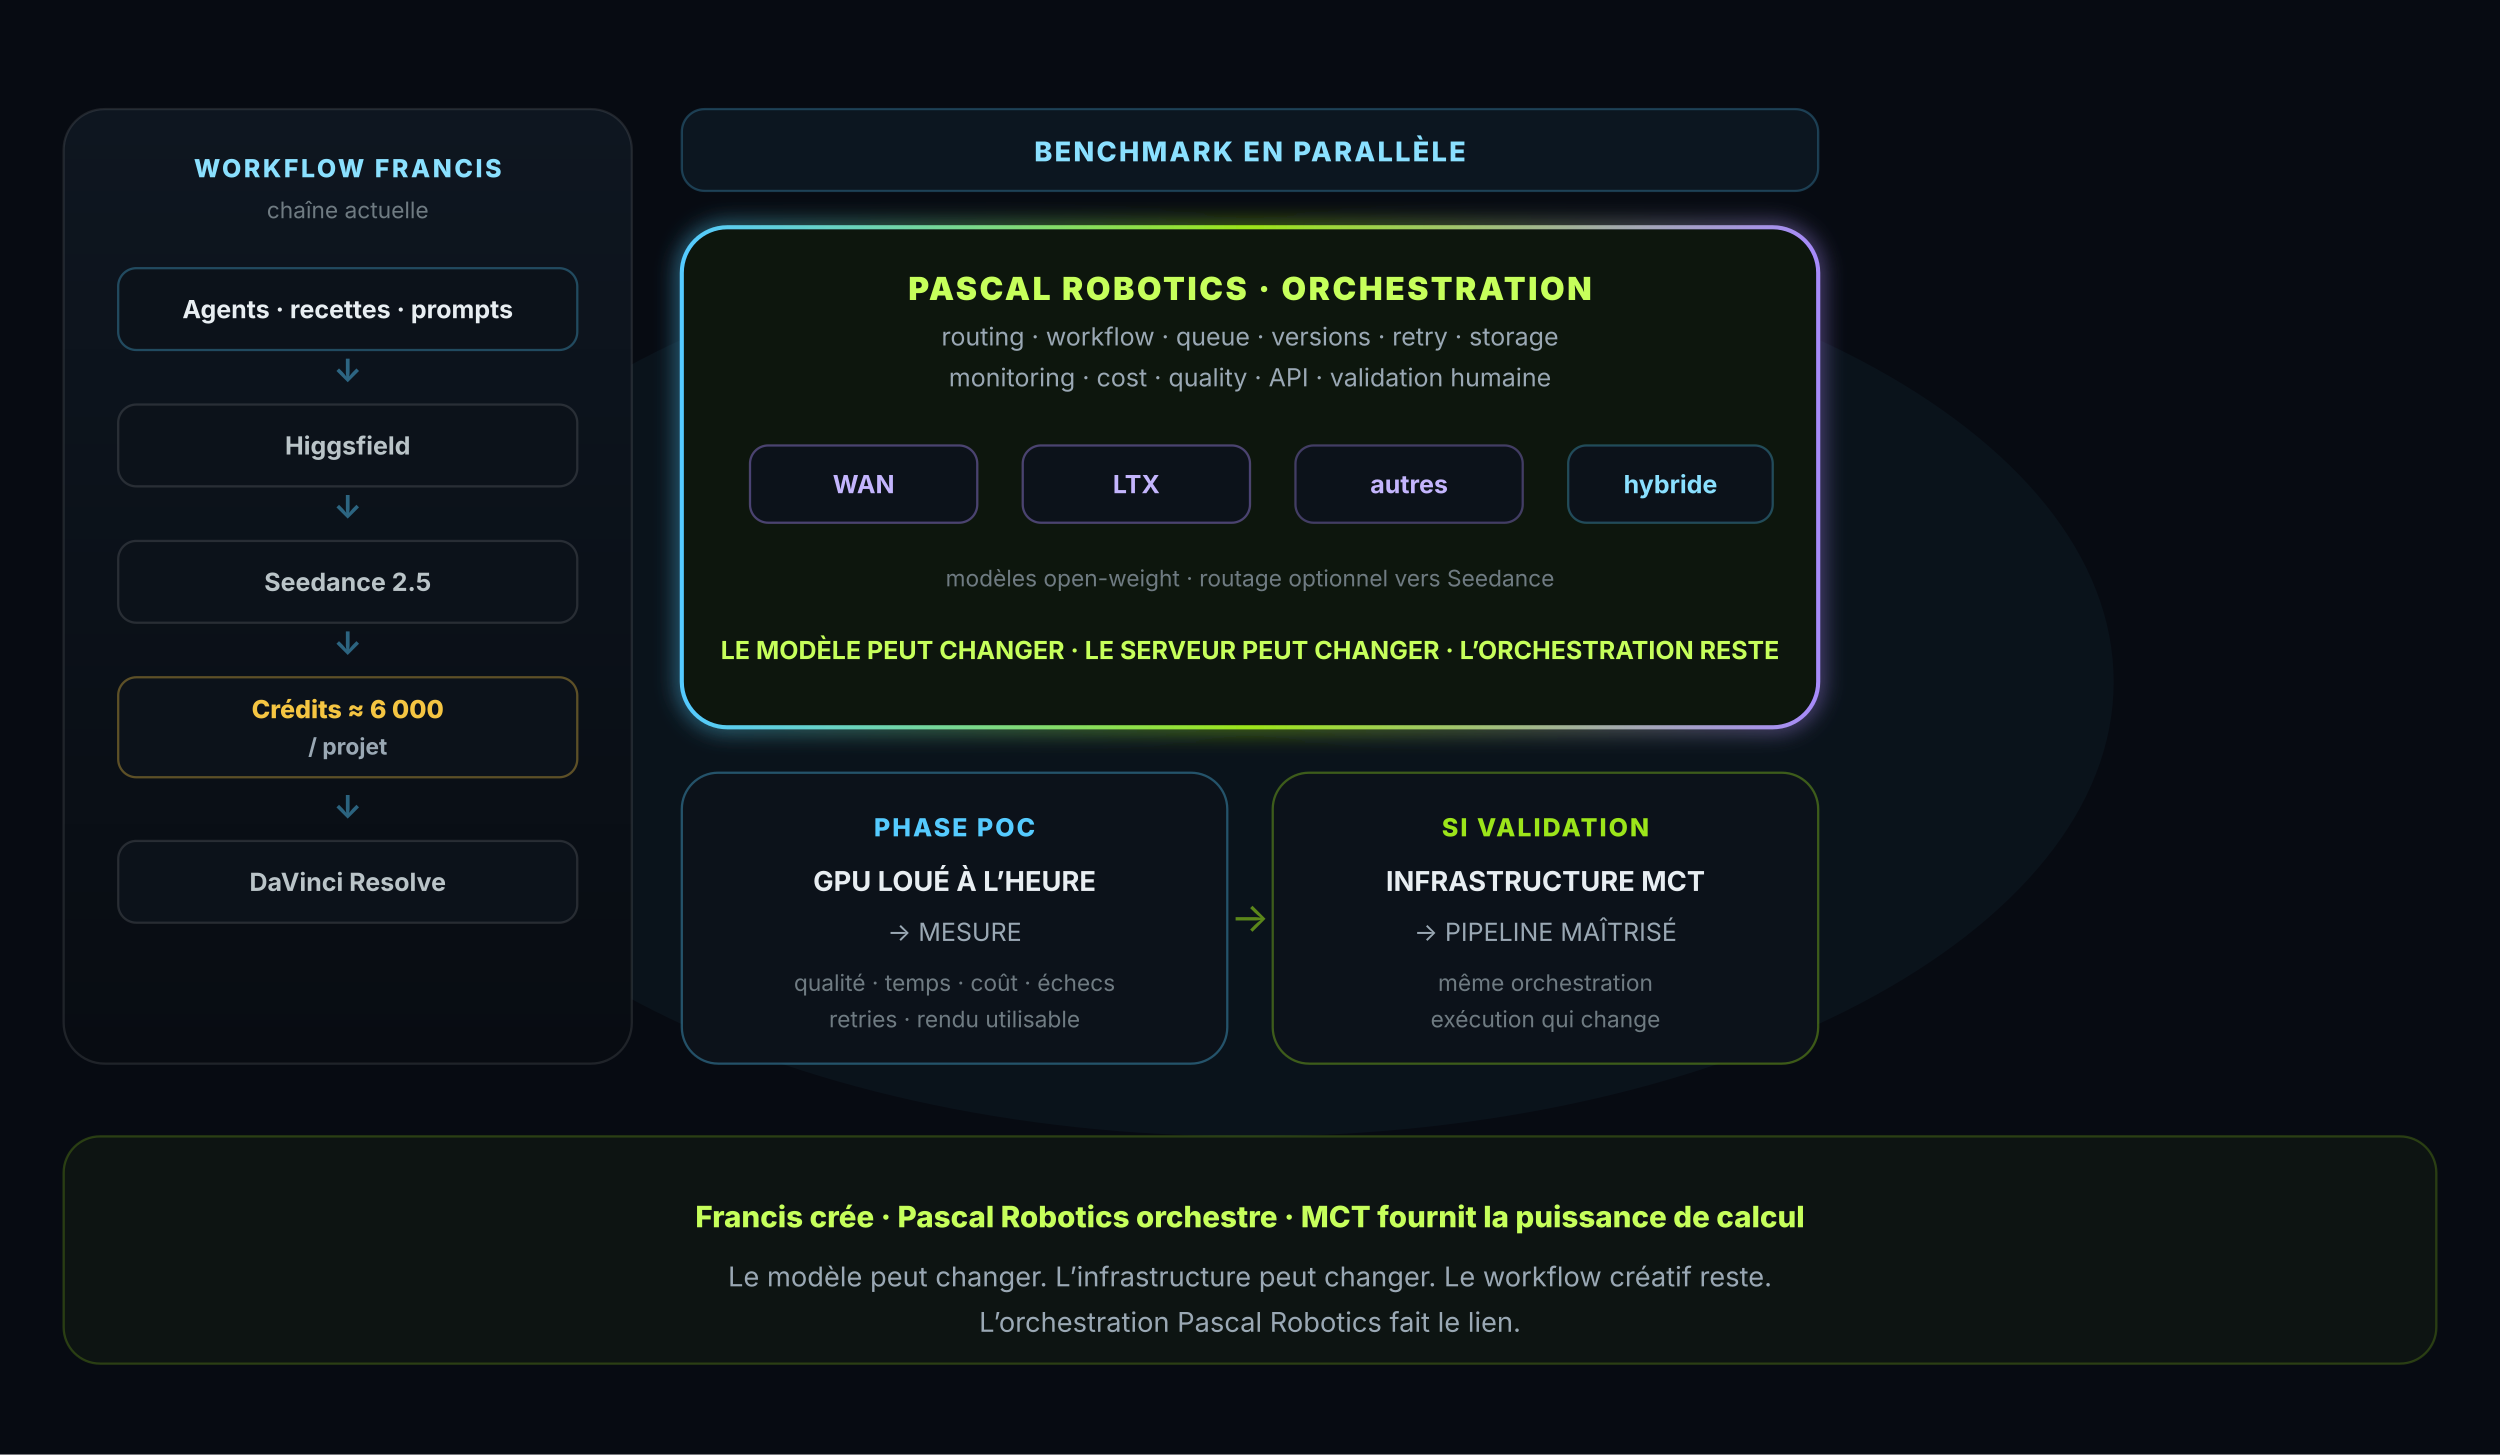
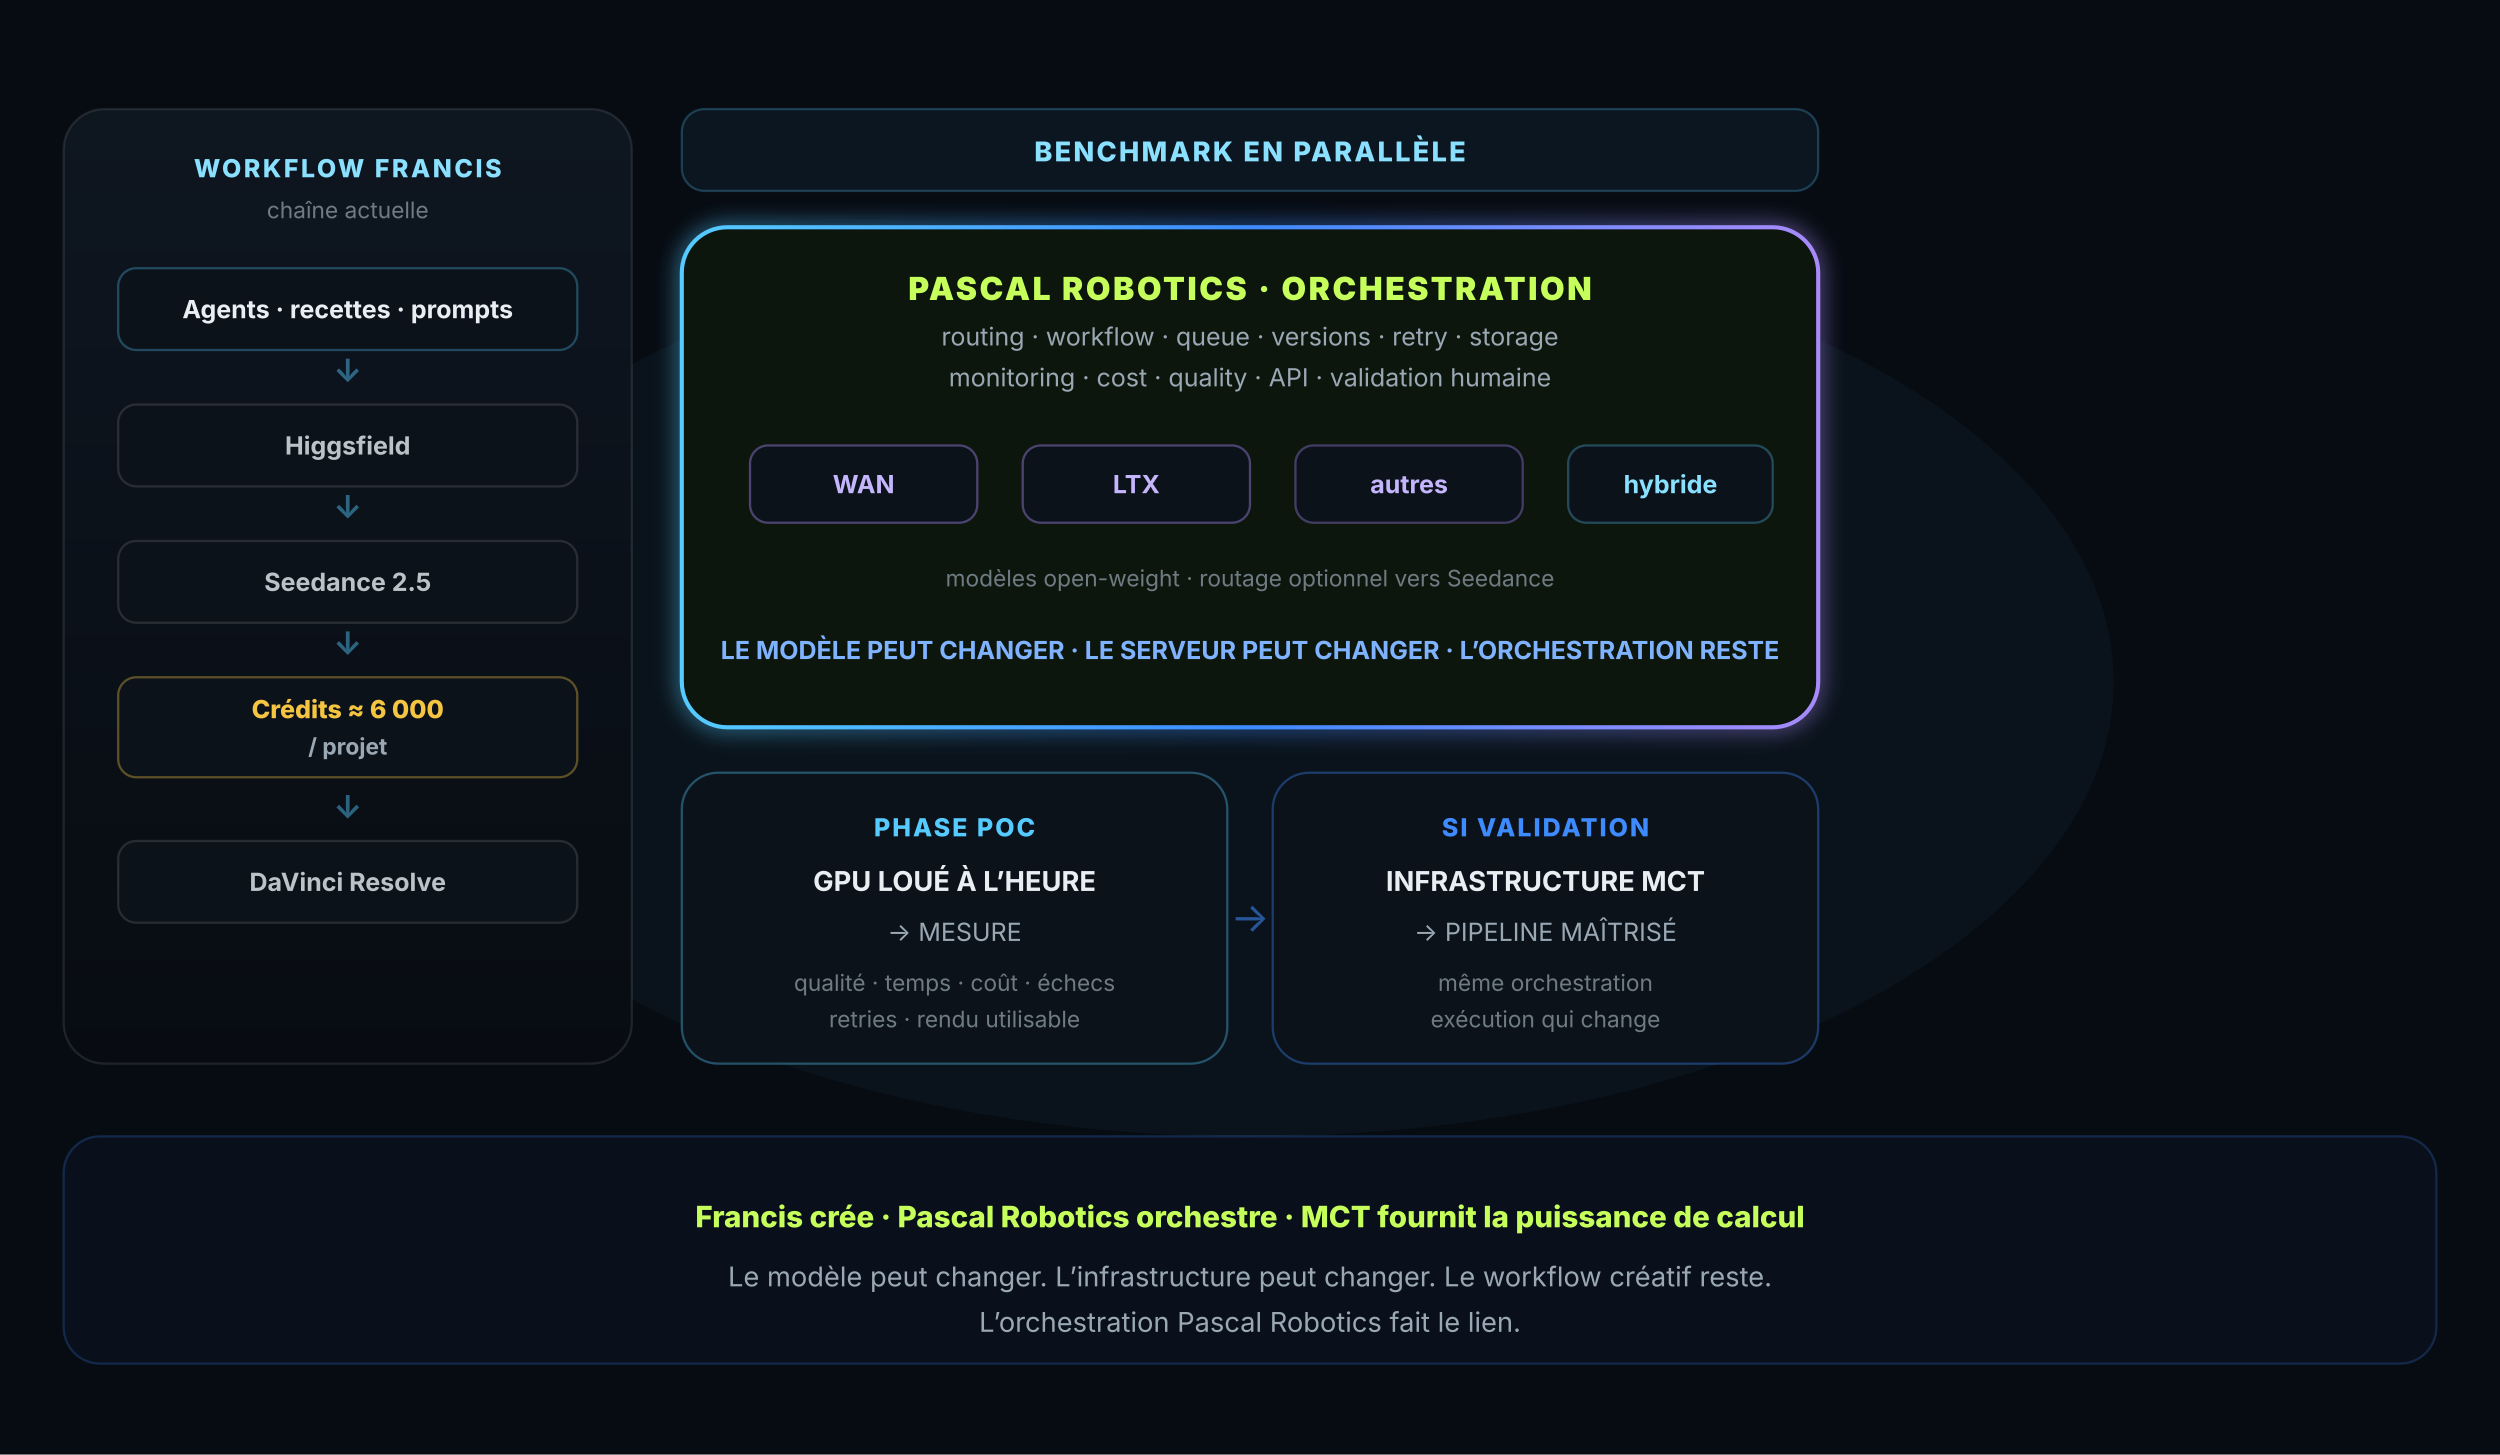
<svg xmlns="http://www.w3.org/2000/svg" viewBox="0 0 1100 640" role="img" aria-labelledby="archTitle">
  <defs>
    <linearGradient id="ag" x1="0%" y1="0%" x2="100%" y2="0%">
      <stop offset="0%" stop-color="#55cbff" />
-       <stop offset="50%" stop-color="#9ce51a" />
+       <stop offset="50%" stop-color="#3d8bff" />
      <stop offset="100%" stop-color="#a78bfa" />
    </linearGradient>
    <linearGradient id="agPanel" x1="0%" y1="0%" x2="0%" y2="100%">
      <stop offset="0%" stop-color="#0e1620" />
      <stop offset="100%" stop-color="#080c12" />
    </linearGradient>
    <filter id="aglow">
      <feGaussianBlur stdDeviation="5" result="b" />
      <feMerge>
        <feMergeNode in="b" />
        <feMergeNode in="SourceGraphic" />
      </feMerge>
    </filter>
  </defs>
  <rect width="1100" height="640" fill="#070b12" />
  <ellipse cx="550" cy="300" rx="380" ry="200" fill="rgba(85,203,255,.04)" />
  <rect x="28" y="48" width="250" height="420" rx="18" fill="url(#agPanel)" stroke="rgba(255,255,255,.1)" />
  <text x="153" y="78" text-anchor="middle" fill="#8ae0ff" font-family="Inter,system-ui,sans-serif" font-size="11" font-weight="800" letter-spacing="0.1em">WORKFLOW FRANCIS</text>
  <text x="153" y="96" text-anchor="middle" fill="#6f7b82" font-family="Inter,system-ui,sans-serif" font-size="10">chaîne actuelle</text>
  <g font-family="Inter,system-ui,sans-serif" font-size="11" font-weight="650" text-anchor="middle">
    <rect x="52" y="118" width="202" height="36" rx="8" fill="#0c121a" stroke="rgba(85,203,255,.3)" />
    <text x="153" y="140" fill="#e8eef2">Agents · recettes · prompts</text>
    <text x="153" y="168" fill="rgba(85,203,255,.45)" font-size="14">↓</text>
    <rect x="52" y="178" width="202" height="36" rx="8" fill="#0c121a" stroke="rgba(255,255,255,.12)" />
    <text x="153" y="200" fill="#bac4c8">Higgsfield</text>
    <text x="153" y="228" fill="rgba(85,203,255,.45)" font-size="14">↓</text>
    <rect x="52" y="238" width="202" height="36" rx="8" fill="#0c121a" stroke="rgba(255,255,255,.12)" />
    <text x="153" y="260" fill="#bac4c8">Seedance 2.5</text>
    <text x="153" y="288" fill="rgba(85,203,255,.45)" font-size="14">↓</text>
    <rect x="52" y="298" width="202" height="44" rx="8" fill="#0c121a" stroke="rgba(245,197,66,.35)" />
    <text x="153" y="316" fill="#f5c542" font-weight="800">Crédits ≈ 6 000</text>
    <text x="153" y="332" fill="#9aa8b4" font-size="10">/ projet</text>
    <text x="153" y="360" fill="rgba(85,203,255,.45)" font-size="14">↓</text>
    <rect x="52" y="370" width="202" height="36" rx="8" fill="#0c121a" stroke="rgba(255,255,255,.12)" />
    <text x="153" y="392" fill="#bac4c8">DaVinci Resolve</text>
  </g>
  <rect x="300" y="48" width="500" height="36" rx="10" fill="rgba(85,203,255,.06)" stroke="rgba(85,203,255,.25)" />
  <text x="550" y="71" text-anchor="middle" fill="#8ae0ff" font-family="Inter,system-ui,sans-serif" font-size="12" font-weight="800" letter-spacing="0.08em">BENCHMARK EN PARALLÈLE</text>
  <g filter="url(#aglow)">
    <rect x="300" y="100" width="500" height="220" rx="20" fill="#0a1210" stroke="url(#ag)" stroke-width="1.8" />
  </g>
  <text x="550" y="132" text-anchor="middle" fill="#c6ff5b" font-family="Inter,system-ui,sans-serif" font-size="14" font-weight="900" letter-spacing="0.08em">PASCAL ROBOTICS · ORCHESTRATION</text>
  <text x="550" y="152" text-anchor="middle" fill="#9aa8b4" font-family="Inter,system-ui,sans-serif" font-size="11">routing · workflow · queue · versions · retry · storage</text>
  <text x="550" y="170" text-anchor="middle" fill="#9aa8b4" font-family="Inter,system-ui,sans-serif" font-size="11">monitoring · cost · quality · API · validation humaine</text>
  <g font-family="Inter,system-ui,sans-serif" font-size="11" font-weight="700" text-anchor="middle">
    <rect x="330" y="196" width="100" height="34" rx="8" fill="#0c121a" stroke="rgba(167,139,250,.4)" />
    <text x="380" y="217" fill="#c4b5fd">WAN</text>
    <rect x="450" y="196" width="100" height="34" rx="8" fill="#0c121a" stroke="rgba(167,139,250,.4)" />
    <text x="500" y="217" fill="#c4b5fd">LTX</text>
    <rect x="570" y="196" width="100" height="34" rx="8" fill="#0c121a" stroke="rgba(167,139,250,.35)" />
    <text x="620" y="217" fill="#c4b5fd">autres</text>
    <rect x="690" y="196" width="90" height="34" rx="8" fill="#0c121a" stroke="rgba(85,203,255,.3)" />
    <text x="735" y="217" fill="#8ae0ff">hybride</text>
  </g>
  <text x="550" y="258" text-anchor="middle" fill="#6f7b82" font-family="Inter,system-ui,sans-serif" font-size="10">modèles open-weight · routage optionnel vers Seedance</text>
-   <text x="550" y="290" text-anchor="middle" fill="#c6ff5b" font-family="Inter,system-ui,sans-serif" font-size="11" font-weight="750">LE MODÈLE PEUT CHANGER · LE SERVEUR PEUT CHANGER · L’ORCHESTRATION RESTE</text>
+   <text x="550" y="290" text-anchor="middle" fill="#7fb2ff" font-family="Inter,system-ui,sans-serif" font-size="11" font-weight="750">LE MODÈLE PEUT CHANGER · LE SERVEUR PEUT CHANGER · L’ORCHESTRATION RESTE</text>
  <rect x="300" y="340" width="240" height="128" rx="16" fill="#0c121a" stroke="rgba(85,203,255,.35)" />
  <text x="420" y="368" text-anchor="middle" fill="#55cbff" font-family="Inter,system-ui,sans-serif" font-size="11" font-weight="800" letter-spacing="0.08em">PHASE POC</text>
  <text x="420" y="392" text-anchor="middle" fill="#e8eef2" font-family="Inter,system-ui,sans-serif" font-size="12" font-weight="700">GPU LOUÉ À L’HEURE</text>
  <text x="420" y="414" text-anchor="middle" fill="#9aa8b4" font-family="Inter,system-ui,sans-serif" font-size="11">→ MESURE</text>
  <text x="420" y="436" text-anchor="middle" fill="#6f7b82" font-family="Inter,system-ui,sans-serif" font-size="10">qualité · temps · coût · échecs</text>
  <text x="420" y="452" text-anchor="middle" fill="#6f7b82" font-family="Inter,system-ui,sans-serif" font-size="10">retries · rendu utilisable</text>
-   <rect x="560" y="340" width="240" height="128" rx="16" fill="#0c121a" stroke="rgba(156,229,26,.35)" />
-   <text x="680" y="368" text-anchor="middle" fill="#9ce51a" font-family="Inter,system-ui,sans-serif" font-size="11" font-weight="800" letter-spacing="0.08em">SI VALIDATION</text>
+   <rect x="560" y="340" width="240" height="128" rx="16" fill="#0c121a" stroke="rgba(61,139,255,.35)" />
+   <text x="680" y="368" text-anchor="middle" fill="#3d8bff" font-family="Inter,system-ui,sans-serif" font-size="11" font-weight="800" letter-spacing="0.08em">SI VALIDATION</text>
  <text x="680" y="392" text-anchor="middle" fill="#e8eef2" font-family="Inter,system-ui,sans-serif" font-size="12" font-weight="700">INFRASTRUCTURE MCT</text>
  <text x="680" y="414" text-anchor="middle" fill="#9aa8b4" font-family="Inter,system-ui,sans-serif" font-size="11">→ PIPELINE MAÎTRISÉ</text>
  <text x="680" y="436" text-anchor="middle" fill="#6f7b82" font-family="Inter,system-ui,sans-serif" font-size="10">même orchestration</text>
  <text x="680" y="452" text-anchor="middle" fill="#6f7b82" font-family="Inter,system-ui,sans-serif" font-size="10">exécution qui change</text>
-   <text x="550" y="410" text-anchor="middle" fill="rgba(156,229,26,.55)" font-family="Inter,system-ui,sans-serif" font-size="18">→</text>
-   <rect x="28" y="500" width="1044" height="100" rx="16" fill="rgba(156,229,26,.04)" stroke="rgba(156,229,26,.22)" />
+   <text x="550" y="410" text-anchor="middle" fill="rgba(61,139,255,.55)" font-family="Inter,system-ui,sans-serif" font-size="18">→</text>
+   <rect x="28" y="500" width="1044" height="100" rx="16" fill="rgba(61,139,255,.04)" stroke="rgba(61,139,255,.22)" />
  <text x="550" y="540" text-anchor="middle" fill="#c6ff5b" font-family="Inter,system-ui,sans-serif" font-size="13" font-weight="800">Francis crée · Pascal Robotics orchestre · MCT fournit la puissance de calcul</text>
  <text x="550" y="566" text-anchor="middle" fill="#9aa8b4" font-family="Inter,system-ui,sans-serif" font-size="12">Le modèle peut changer. L’infrastructure peut changer. Le workflow créatif reste.</text>
  <text x="550" y="586" text-anchor="middle" fill="#9aa8b4" font-family="Inter,system-ui,sans-serif" font-size="12">L’orchestration Pascal Robotics fait le lien.</text>
</svg>
